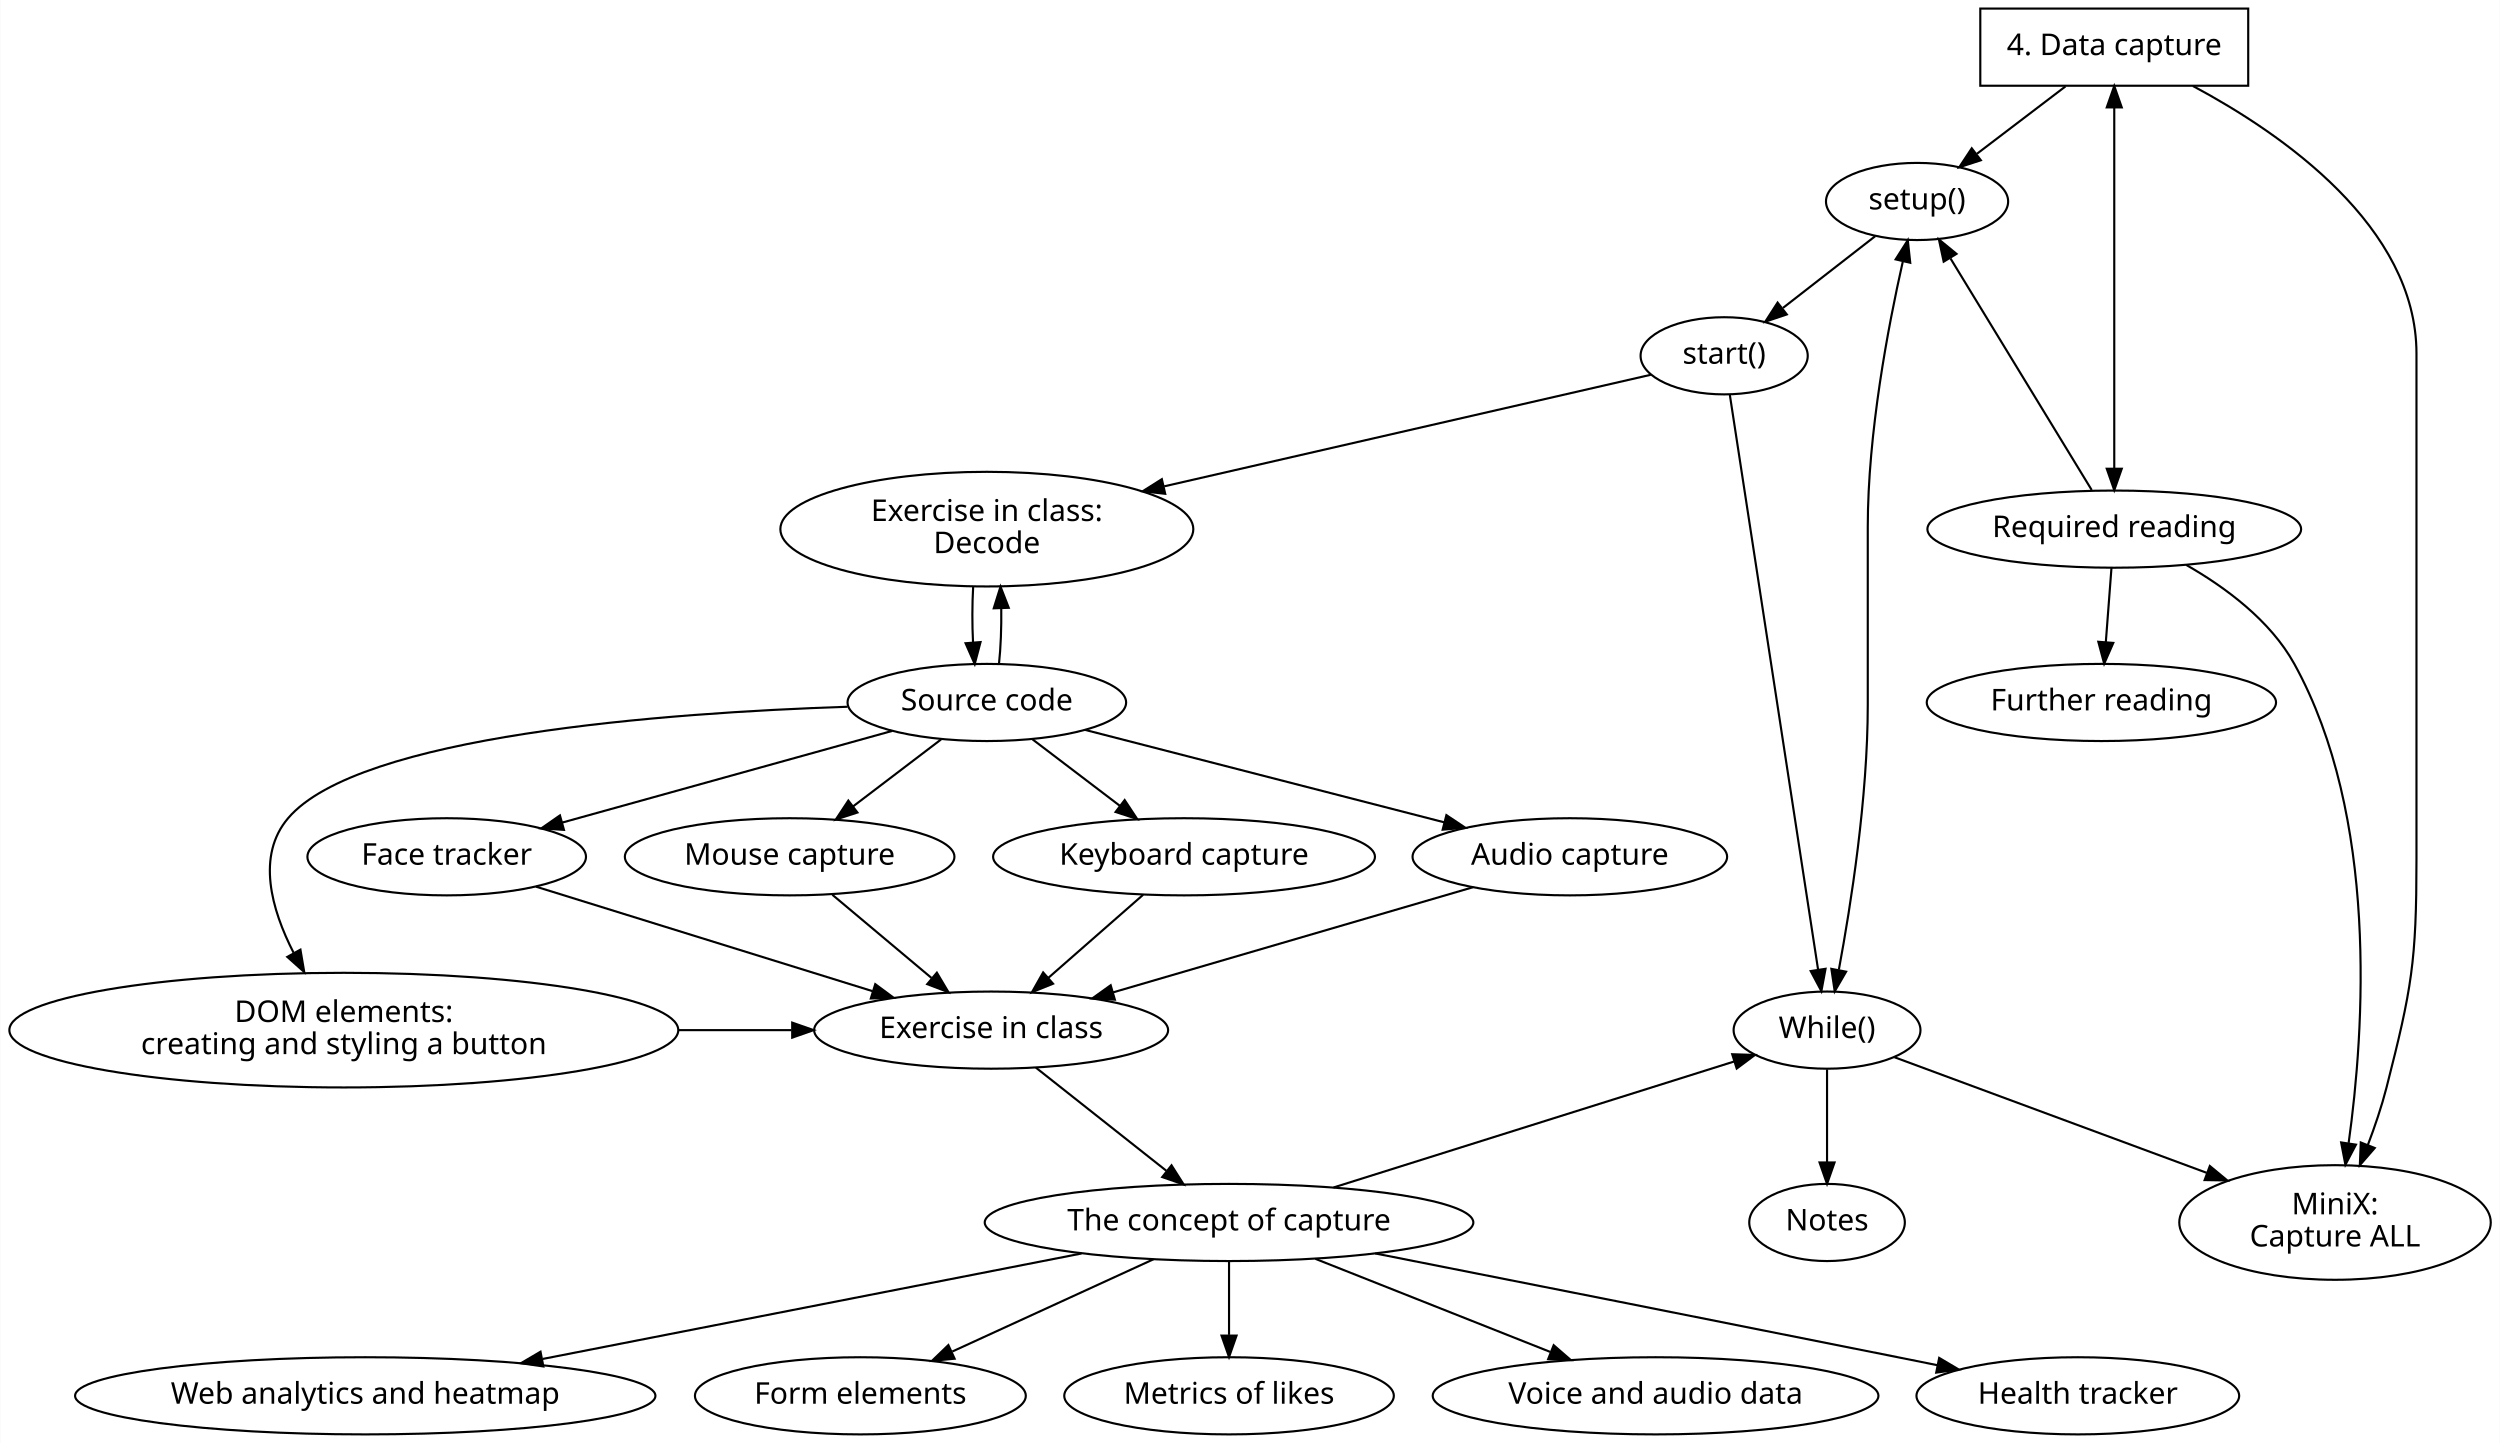
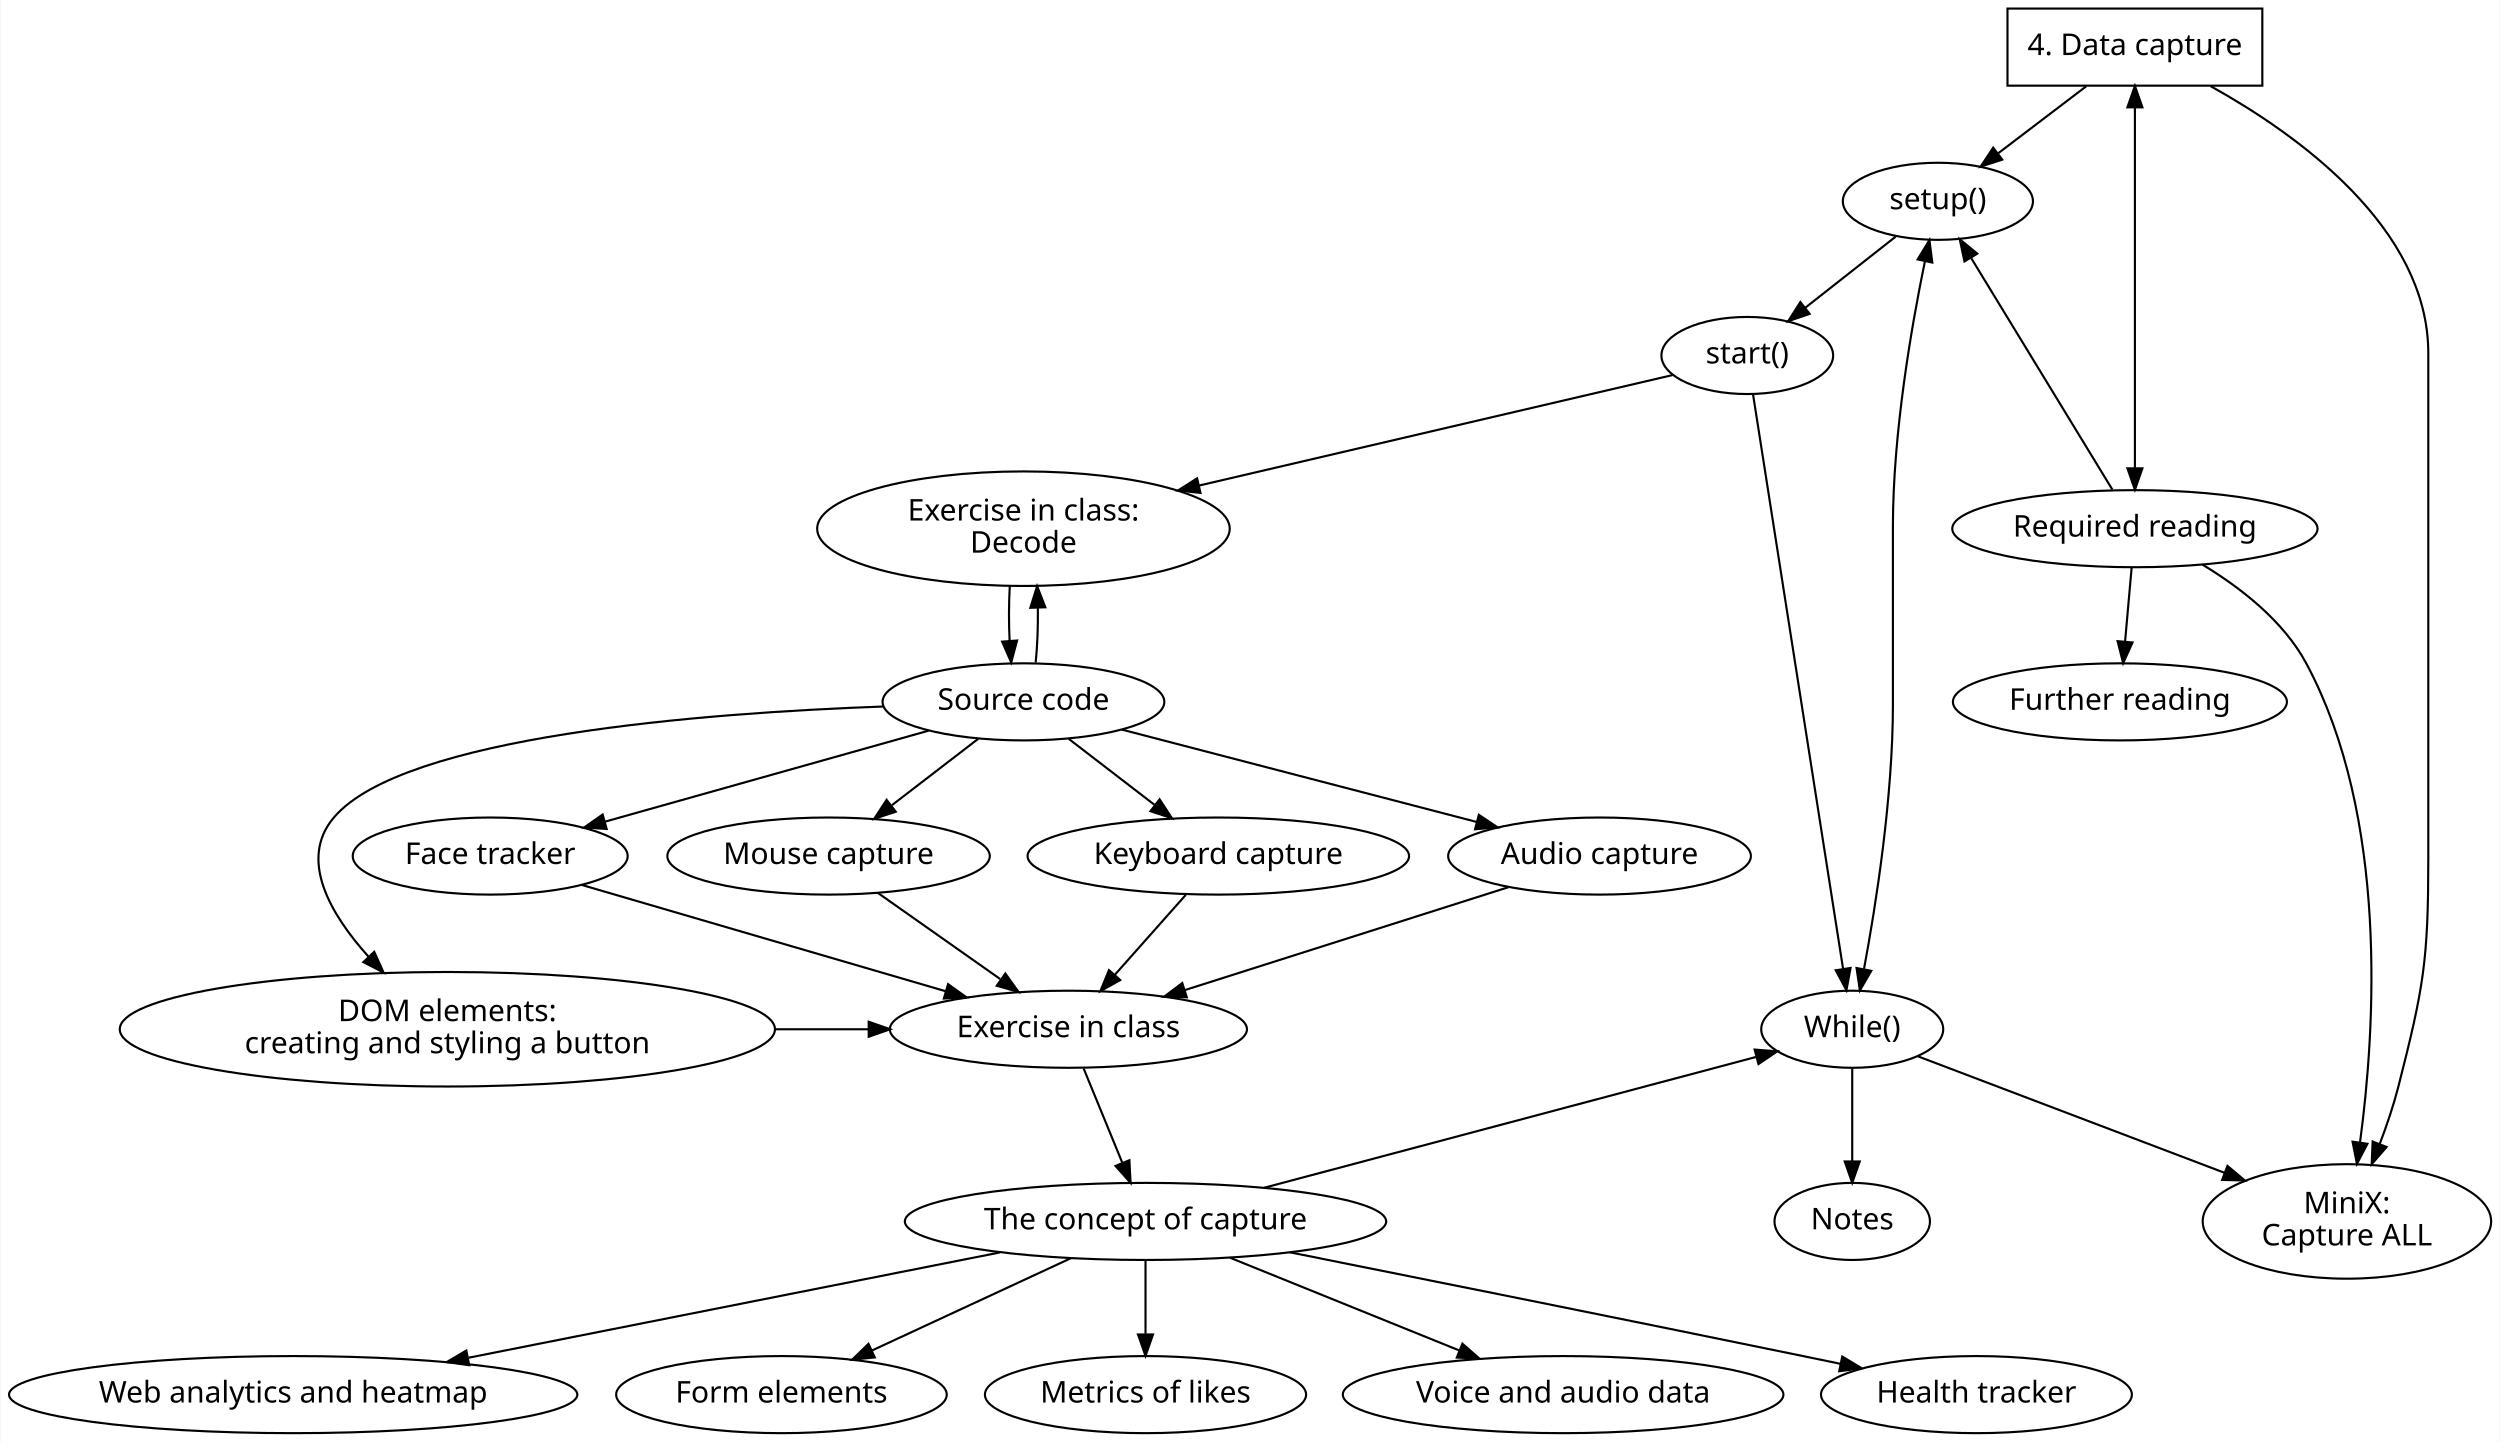
- <svg xmlns="http://www.w3.org/2000/svg" width="1166pt" height="673pt" viewBox="0.00 0.00 1166.10 673.22">
+ <svg xmlns="http://www.w3.org/2000/svg" width="1167pt" height="673pt" viewBox="0.00 0.00 1166.76 673.22">
  <g id="graph0" class="graph" transform="scale(1 1) rotate(0) translate(4 669.22)">
-     <polygon fill="white" stroke="none" points="-4,4 -4,-669.22 1162.1,-669.22 1162.1,4 -4,4" />
+     <polygon fill="white" stroke="transparent" points="-4,4 -4,-669.22 1162.76,-669.22 1162.76,4 -4,4" />
    <g id="node1" class="node">
-       <polygon fill="none" stroke="black" points="1044.77,-665.22 919.771,-665.22 919.771,-629.22 1044.77,-629.22 1044.77,-665.22" />
-       <text text-anchor="middle" x="982.271" y="-643.52" font-family="Hershey-Noailles-help-me" font-size="14.00">4. Data capture</text>
+       <polygon fill="none" stroke="black" points="1052.09,-665.22 933.09,-665.22 933.09,-629.22 1052.09,-629.22 1052.09,-665.22" />
+       <text text-anchor="middle" x="992.59" y="-643.52" font-family="Hershey-Noailles-help-me" font-size="14.00">4. Data capture</text>
    </g>
    <g id="node2" class="node">
-       <ellipse fill="none" stroke="black" cx="890.271" cy="-575.22" rx="42.494" ry="18" />
-       <text text-anchor="middle" x="890.271" y="-571.52" font-family="Hershey-Noailles-help-me" font-size="14.00">setup()</text>
+       <ellipse fill="none" stroke="black" cx="900.59" cy="-575.22" rx="44.39" ry="18" />
+       <text text-anchor="middle" x="900.59" y="-571.52" font-family="Hershey-Noailles-help-me" font-size="14.00">setup()</text>
    </g>
    <g id="edge1" class="edge">
-       <path fill="none" stroke="black" d="M959.529,-628.917C947.045,-619.418 931.46,-607.56 918.237,-597.499" />
-       <polygon fill="black" stroke="black" points="920.023,-594.46 909.945,-591.19 915.784,-600.031 920.023,-594.46" />
+       <path fill="none" stroke="black" d="M969.85,-628.92C957.45,-619.48 942,-607.73 928.83,-597.71" />
+       <polygon fill="black" stroke="black" points="930.65,-594.69 920.57,-591.42 926.41,-600.26 930.65,-594.69" />
    </g>
    <g id="node19" class="node">
-       <ellipse fill="none" stroke="black" cx="1085.27" cy="-98.87" rx="72.664" ry="26.741" />
-       <text text-anchor="middle" x="1085.27" y="-102.67" font-family="Hershey-Noailles-help-me" font-size="14.00">MiniX: </text>
-       <text text-anchor="middle" x="1085.27" y="-87.67" font-family="Hershey-Noailles-help-me" font-size="14.00">Capture ALL</text>
+       <ellipse fill="none" stroke="black" cx="1091.59" cy="-98.87" rx="67.35" ry="26.74" />
+       <text text-anchor="middle" x="1091.59" y="-102.67" font-family="Hershey-Noailles-help-me" font-size="14.00">MiniX: </text>
+       <text text-anchor="middle" x="1091.59" y="-87.67" font-family="Hershey-Noailles-help-me" font-size="14.00">Capture ALL</text>
    </g>
    <g id="edge8" class="edge">
-       <path fill="none" stroke="black" d="M1018.95,-629.104C1060.73,-606.775 1123.27,-563.455 1123.27,-504.22 1123.27,-504.22 1123.27,-504.22 1123.27,-268.48 1123.27,-220.634 1121.12,-208.096 1109.27,-161.74 1107.01,-152.9 1103.85,-143.608 1100.57,-134.991" />
-       <polygon fill="black" stroke="black" points="1103.79,-133.612 1096.85,-125.607 1097.28,-136.193 1103.79,-133.612" />
+       <path fill="none" stroke="black" d="M1027.87,-629.03C1068.46,-606.48 1129.59,-562.8 1129.59,-504.22 1129.59,-504.22 1129.59,-504.22 1129.59,-268.48 1129.59,-220.63 1127.44,-208.1 1115.59,-161.74 1113.33,-152.9 1110.17,-143.61 1106.89,-134.99" />
+       <polygon fill="black" stroke="black" points="1110.1,-133.61 1103.16,-125.61 1103.6,-136.19 1110.1,-133.61" />
    </g>
    <g id="node20" class="node">
-       <ellipse fill="none" stroke="black" cx="982.271" cy="-422.35" rx="87.185" ry="18" />
-       <text text-anchor="middle" x="982.271" y="-418.65" font-family="Hershey-Noailles-help-me" font-size="14.00">Required reading</text>
+       <ellipse fill="none" stroke="black" cx="992.59" cy="-422.35" rx="85.29" ry="18" />
+       <text text-anchor="middle" x="992.59" y="-418.65" font-family="Hershey-Noailles-help-me" font-size="14.00">Required reading</text>
    </g>
    <g id="edge6" class="edge">
-       <path fill="none" stroke="black" d="M982.271,-618.859C982.271,-576.031 982.271,-493.634 982.271,-450.77" />
-       <polygon fill="black" stroke="black" points="978.771,-619.102 982.271,-629.102 985.771,-619.102 978.771,-619.102" />
-       <polygon fill="black" stroke="black" points="985.771,-450.527 982.271,-440.527 978.771,-450.527 985.771,-450.527" />
+       <path fill="none" stroke="black" d="M992.59,-618.86C992.59,-576.03 992.59,-493.63 992.59,-450.77" />
+       <polygon fill="black" stroke="black" points="989.09,-619.1 992.59,-629.1 996.09,-619.1 989.09,-619.1" />
+       <polygon fill="black" stroke="black" points="996.09,-450.53 992.59,-440.53 989.09,-450.53 996.09,-450.53" />
    </g>
    <g id="node3" class="node">
-       <ellipse fill="none" stroke="black" cx="800.271" cy="-503.22" rx="38.993" ry="18" />
-       <text text-anchor="middle" x="800.271" y="-499.52" font-family="Hershey-Noailles-help-me" font-size="14.00">start()</text>
+       <ellipse fill="none" stroke="black" cx="811.59" cy="-503.22" rx="40.09" ry="18" />
+       <text text-anchor="middle" x="811.59" y="-499.52" font-family="Hershey-Noailles-help-me" font-size="14.00">start()</text>
    </g>
    <g id="edge2" class="edge">
-       <path fill="none" stroke="black" d="M870.742,-559.031C858.155,-549.241 841.604,-536.368 827.704,-525.558" />
-       <polygon fill="black" stroke="black" points="829.494,-522.516 819.452,-519.139 825.197,-528.041 829.494,-522.516" />
+       <path fill="none" stroke="black" d="M880.84,-558.69C868.45,-548.95 852.32,-536.26 838.74,-525.58" />
+       <polygon fill="black" stroke="black" points="840.7,-522.66 830.67,-519.23 836.37,-528.16 840.7,-522.66" />
    </g>
    <g id="node18" class="node">
-       <ellipse fill="none" stroke="black" cx="848.271" cy="-188.61" rx="43.592" ry="18" />
-       <text text-anchor="middle" x="848.271" y="-184.91" font-family="Hershey-Noailles-help-me" font-size="14.00">While()</text>
+       <ellipse fill="none" stroke="black" cx="860.59" cy="-188.61" rx="42.49" ry="18" />
+       <text text-anchor="middle" x="860.59" y="-184.91" font-family="Hershey-Noailles-help-me" font-size="14.00">While()</text>
    </g>
    <g id="edge7" class="edge">
-       <path fill="none" stroke="black" d="M883.589,-547.026C876.798,-516.963 867.271,-467.005 867.271,-423.35 867.271,-423.35 867.271,-423.35 867.271,-340.48 867.271,-296.983 859.4,-246.98 853.79,-216.864" />
-       <polygon fill="black" stroke="black" points="880.27,-548.207 885.944,-557.154 887.088,-546.621 880.27,-548.207" />
-       <polygon fill="black" stroke="black" points="857.165,-215.879 851.844,-206.718 850.29,-217.198 857.165,-215.879" />
+       <path fill="none" stroke="black" d="M894.49,-546.99C888.29,-516.9 879.59,-466.92 879.59,-423.35 879.59,-423.35 879.59,-423.35 879.59,-340.48 879.59,-296.98 871.72,-246.98 866.11,-216.86" />
+       <polygon fill="black" stroke="black" points="891.14,-548.08 896.64,-557.13 897.99,-546.62 891.14,-548.08" />
+       <polygon fill="black" stroke="black" points="869.48,-215.88 864.16,-206.72 862.61,-217.2 869.48,-215.88" />
    </g>
    <g id="node4" class="node">
-       <ellipse fill="none" stroke="black" cx="456.271" cy="-422.35" rx="96.333" ry="26.741" />
-       <text text-anchor="middle" x="456.271" y="-426.15" font-family="Hershey-Noailles-help-me" font-size="14.00">Exercise in class: </text>
-       <text text-anchor="middle" x="456.271" y="-411.15" font-family="Hershey-Noailles-help-me" font-size="14.00">Decode</text>
+       <ellipse fill="none" stroke="black" cx="473.59" cy="-422.35" rx="96.33" ry="26.74" />
+       <text text-anchor="middle" x="473.59" y="-426.15" font-family="Hershey-Noailles-help-me" font-size="14.00">Exercise in class: </text>
+       <text text-anchor="middle" x="473.59" y="-411.15" font-family="Hershey-Noailles-help-me" font-size="14.00">Decode</text>
    </g>
    <g id="edge3" class="edge">
-       <path fill="none" stroke="black" d="M766.029,-494.37C713.522,-482.331 611.586,-458.96 538.998,-442.317" />
-       <polygon fill="black" stroke="black" points="539.487,-438.839 528.958,-440.016 537.923,-445.662 539.487,-438.839" />
+       <path fill="none" stroke="black" d="M776.69,-494.08C724.9,-481.99 626.21,-458.96 555.51,-442.47" />
+       <polygon fill="black" stroke="black" points="556.26,-439.05 545.72,-440.18 554.67,-445.86 556.26,-439.05" />
    </g>
    <g id="edge27" class="edge">
-       <path fill="none" stroke="black" d="M802.92,-484.968C810.853,-433.301 834.465,-279.525 844.103,-216.753" />
-       <polygon fill="black" stroke="black" points="847.571,-217.225 845.63,-206.809 840.653,-216.162 847.571,-217.225" />
+       <path fill="none" stroke="black" d="M814.29,-484.97C822.39,-433.3 846.49,-279.52 856.33,-216.75" />
+       <polygon fill="black" stroke="black" points="859.8,-217.23 857.89,-206.81 852.89,-216.15 859.8,-217.23" />
    </g>
    <g id="node5" class="node">
-       <ellipse fill="none" stroke="black" cx="456.271" cy="-341.48" rx="64.989" ry="18" />
-       <text text-anchor="middle" x="456.271" y="-337.78" font-family="Hershey-Noailles-help-me" font-size="14.00">Source code</text>
+       <ellipse fill="none" stroke="black" cx="473.59" cy="-341.48" rx="65.79" ry="18" />
+       <text text-anchor="middle" x="473.59" y="-337.78" font-family="Hershey-Noailles-help-me" font-size="14.00">Source code</text>
    </g>
    <g id="edge4" class="edge">
-       <path fill="none" stroke="black" d="M449.891,-395.525C449.419,-387.186 449.398,-377.921 449.827,-369.498" />
-       <polygon fill="black" stroke="black" points="453.326,-369.653 450.612,-359.412 446.347,-369.11 453.326,-369.653" />
+       <path fill="none" stroke="black" d="M467.21,-395.53C466.74,-387.31 466.72,-378.2 467.13,-369.88" />
+       <polygon fill="black" stroke="black" points="470.62,-370.13 467.88,-359.89 463.64,-369.6 470.62,-370.13" />
    </g>
    <g id="edge5" class="edge">
-       <path fill="none" stroke="black" d="M461.929,-359.412C462.766,-367.056 463.122,-376.395 462.996,-385.48" />
-       <polygon fill="black" stroke="black" points="459.496,-385.411 462.65,-395.525 466.492,-385.652 459.496,-385.411" />
+       <path fill="none" stroke="black" d="M479.3,-359.89C480.09,-367.41 480.43,-376.49 480.32,-385.35" />
+       <polygon fill="black" stroke="black" points="476.81,-385.41 479.97,-395.53 483.81,-385.65 476.81,-385.41" />
    </g>
    <g id="node6" class="node">
-       <ellipse fill="none" stroke="black" cx="156.271" cy="-188.61" rx="156.042" ry="26.741" />
-       <text text-anchor="middle" x="156.271" y="-192.41" font-family="Hershey-Noailles-help-me" font-size="14.00">DOM elements:</text>
-       <text text-anchor="middle" x="156.271" y="-177.41" font-family="Hershey-Noailles-help-me" font-size="14.00"> creating and styling a button</text>
+       <ellipse fill="none" stroke="black" cx="204.59" cy="-188.61" rx="152.97" ry="26.74" />
+       <text text-anchor="middle" x="204.59" y="-192.41" font-family="Hershey-Noailles-help-me" font-size="14.00">DOM elements:</text>
+       <text text-anchor="middle" x="204.59" y="-177.41" font-family="Hershey-Noailles-help-me" font-size="14.00"> creating and styling a button</text>
    </g>
    <g id="edge11" class="edge">
-       <path fill="none" stroke="black" d="M391.327,-339.485C306,-336.644 163.102,-326.081 130.271,-287.48 115.454,-270.06 122.408,-245.075 132.833,-224.71" />
-       <polygon fill="black" stroke="black" points="136.026,-226.167 137.801,-215.721 129.9,-222.78 136.026,-226.167" />
+       <path fill="none" stroke="black" d="M408.36,-339.32C323.95,-336.29 183.85,-325.49 151.59,-287.48 135.07,-268.02 149.72,-242.58 167.76,-222.51" />
+       <polygon fill="black" stroke="black" points="170.44,-224.77 174.79,-215.11 165.36,-219.95 170.44,-224.77" />
    </g>
    <g id="node7" class="node">
-       <ellipse fill="none" stroke="black" cx="364.271" cy="-269.48" rx="76.887" ry="18" />
-       <text text-anchor="middle" x="364.271" y="-265.78" font-family="Hershey-Noailles-help-me" font-size="14.00">Mouse capture</text>
+       <ellipse fill="none" stroke="black" cx="382.59" cy="-269.48" rx="75.29" ry="18" />
+       <text text-anchor="middle" x="382.59" y="-265.78" font-family="Hershey-Noailles-help-me" font-size="14.00">Mouse capture</text>
    </g>
    <g id="edge12" class="edge">
-       <path fill="none" stroke="black" d="M434.933,-324.245C422.712,-314.947 407.195,-303.14 393.817,-292.961" />
-       <polygon fill="black" stroke="black" points="395.889,-290.14 385.811,-286.87 391.65,-295.711 395.889,-290.14" />
+       <path fill="none" stroke="black" d="M452.48,-324.24C440.51,-315.03 425.34,-303.36 412.19,-293.25" />
+       <polygon fill="black" stroke="black" points="413.96,-290.19 403.89,-286.87 409.69,-295.74 413.96,-290.19" />
    </g>
    <g id="node8" class="node">
-       <ellipse fill="none" stroke="black" cx="548.271" cy="-269.48" rx="89.084" ry="18" />
-       <text text-anchor="middle" x="548.271" y="-265.78" font-family="Hershey-Noailles-help-me" font-size="14.00">Keyboard capture</text>
+       <ellipse fill="none" stroke="black" cx="564.59" cy="-269.48" rx="89.08" ry="18" />
+       <text text-anchor="middle" x="564.59" y="-265.78" font-family="Hershey-Noailles-help-me" font-size="14.00">Keyboard capture</text>
    </g>
    <g id="edge13" class="edge">
-       <path fill="none" stroke="black" d="M477.608,-324.245C489.741,-315.014 505.123,-303.31 518.436,-293.181" />
-       <polygon fill="black" stroke="black" points="520.571,-295.954 526.41,-287.114 516.332,-290.383 520.571,-295.954" />
+       <path fill="none" stroke="black" d="M494.69,-324.24C506.58,-315.1 521.62,-303.53 534.7,-293.47" />
+       <polygon fill="black" stroke="black" points="537.17,-295.98 542.96,-287.11 532.9,-290.44 537.17,-295.98" />
    </g>
    <g id="node9" class="node">
-       <ellipse fill="none" stroke="black" cx="728.271" cy="-269.48" rx="73.387" ry="18" />
-       <text text-anchor="middle" x="728.271" y="-265.78" font-family="Hershey-Noailles-help-me" font-size="14.00">Audio capture</text>
+       <ellipse fill="none" stroke="black" cx="742.59" cy="-269.48" rx="70.69" ry="18" />
+       <text text-anchor="middle" x="742.59" y="-265.78" font-family="Hershey-Noailles-help-me" font-size="14.00">Audio capture</text>
    </g>
    <g id="edge14" class="edge">
-       <path fill="none" stroke="black" d="M502.104,-328.685C548.234,-316.813 619.555,-298.459 669.748,-285.541" />
-       <polygon fill="black" stroke="black" points="670.679,-288.916 679.491,-283.034 668.934,-282.137 670.679,-288.916" />
+       <path fill="none" stroke="black" d="M519.53,-328.53C565.29,-316.62 635.68,-298.3 685.12,-285.43" />
+       <polygon fill="black" stroke="black" points="686.23,-288.76 695.03,-282.86 684.47,-281.99 686.23,-288.76" />
    </g>
    <g id="node10" class="node">
-       <ellipse fill="none" stroke="black" cx="204.271" cy="-269.48" rx="64.989" ry="18" />
-       <text text-anchor="middle" x="204.271" y="-265.78" font-family="Hershey-Noailles-help-me" font-size="14.00">Face tracker</text>
+       <ellipse fill="none" stroke="black" cx="224.59" cy="-269.48" rx="64.19" ry="18" />
+       <text text-anchor="middle" x="224.59" y="-265.78" font-family="Hershey-Noailles-help-me" font-size="14.00">Face tracker</text>
    </g>
    <g id="edge15" class="edge">
-       <path fill="none" stroke="black" d="M412.087,-328.207C369.216,-316.298 304.08,-298.205 258.18,-285.455" />
-       <polygon fill="black" stroke="black" points="258.975,-282.044 248.403,-282.739 257.102,-288.788 258.975,-282.044" />
+       <path fill="none" stroke="black" d="M429.36,-328.05C387.13,-316.18 323.43,-298.27 278.31,-285.58" />
+       <polygon fill="black" stroke="black" points="278.98,-282.14 268.41,-282.8 277.09,-288.87 278.98,-282.14" />
    </g>
    <g id="node11" class="node">
-       <ellipse fill="none" stroke="black" cx="458.271" cy="-188.61" rx="82.585" ry="18" />
-       <text text-anchor="middle" x="458.271" y="-184.91" font-family="Hershey-Noailles-help-me" font-size="14.00">Exercise in class</text>
+       <ellipse fill="none" stroke="black" cx="494.59" cy="-188.61" rx="83.39" ry="18" />
+       <text text-anchor="middle" x="494.59" y="-184.91" font-family="Hershey-Noailles-help-me" font-size="14.00">Exercise in class</text>
    </g>
    <g id="edge16" class="edge">
-       <path fill="none" stroke="black" d="M312.579,-188.61C330.102,-188.61 347.625,-188.61 365.148,-188.61" />
-       <polygon fill="black" stroke="black" points="365.466,-192.11 375.466,-188.61 365.465,-185.11 365.466,-192.11" />
+       <path fill="none" stroke="black" d="M357.52,-188.61C372.09,-188.61 386.67,-188.61 401.24,-188.61" />
+       <polygon fill="black" stroke="black" points="401.33,-192.11 411.33,-188.61 401.33,-185.11 401.33,-192.11" />
    </g>
    <g id="edge17" class="edge">
-       <path fill="none" stroke="black" d="M384.206,-251.754C397.665,-240.461 415.617,-225.398 430.476,-212.931" />
-       <polygon fill="black" stroke="black" points="432.953,-215.421 438.364,-206.312 428.454,-210.059 432.953,-215.421" />
+       <path fill="none" stroke="black" d="M405.52,-252.33C422.02,-240.71 444.49,-224.89 462.73,-212.05" />
+       <polygon fill="black" stroke="black" points="465.14,-214.63 471.3,-206.01 461.11,-208.91 465.14,-214.63" />
    </g>
    <g id="edge18" class="edge">
-       <path fill="none" stroke="black" d="M529.184,-251.754C516.297,-240.461 499.109,-225.398 484.883,-212.931" />
-       <polygon fill="black" stroke="black" points="487.157,-210.271 477.33,-206.312 482.544,-215.535 487.157,-210.271" />
+       <path fill="none" stroke="black" d="M549.4,-251.37C539.7,-240.44 526.98,-226.1 516.23,-214" />
+       <polygon fill="black" stroke="black" points="518.76,-211.58 509.51,-206.42 513.53,-216.22 518.76,-211.58" />
    </g>
    <g id="edge19" class="edge">
-       <path fill="none" stroke="black" d="M683.079,-255.279C636.916,-241.795 565.114,-220.82 515.12,-206.217" />
-       <polygon fill="black" stroke="black" points="516.007,-202.829 505.426,-203.385 514.044,-209.549 516.007,-202.829" />
+       <path fill="none" stroke="black" d="M700.24,-255.01C658.48,-241.73 594.48,-221.38 548.98,-206.91" />
+       <polygon fill="black" stroke="black" points="549.87,-203.52 539.28,-203.82 547.75,-210.19 549.87,-203.52" />
    </g>
    <g id="edge20" class="edge">
-       <path fill="none" stroke="black" d="M245.929,-255.545C288.764,-242.244 355.705,-221.458 402.958,-206.785" />
-       <polygon fill="black" stroke="black" points="404.214,-210.06 412.727,-203.752 402.138,-203.375 404.214,-210.06" />
+       <path fill="none" stroke="black" d="M267.37,-255.98C313.23,-242.59 386.3,-221.24 437.15,-206.39" />
+       <polygon fill="black" stroke="black" points="438.39,-209.67 447.01,-203.51 436.43,-202.95 438.39,-209.67" />
    </g>
    <g id="node12" class="node">
-       <ellipse fill="none" stroke="black" cx="569.271" cy="-98.87" rx="113.98" ry="18" />
-       <text text-anchor="middle" x="569.271" y="-95.17" font-family="Hershey-Noailles-help-me" font-size="14.00">The concept of capture</text>
+       <ellipse fill="none" stroke="black" cx="530.59" cy="-98.87" rx="112.38" ry="18" />
+       <text text-anchor="middle" x="530.59" y="-95.17" font-family="Hershey-Noailles-help-me" font-size="14.00">The concept of capture</text>
    </g>
    <g id="edge21" class="edge">
-       <path fill="none" stroke="black" d="M479.149,-171.107C496.326,-157.529 520.871,-138.128 540.009,-123" />
-       <polygon fill="black" stroke="black" points="542.434,-125.545 548.109,-116.598 538.093,-120.053 542.434,-125.545" />
+       <path fill="none" stroke="black" d="M501.7,-170.28C506.86,-157.7 513.94,-140.46 519.79,-126.18" />
+       <polygon fill="black" stroke="black" points="523.06,-127.45 523.61,-116.87 516.58,-124.79 523.06,-127.45" />
    </g>
    <g id="node13" class="node">
-       <ellipse fill="none" stroke="black" cx="166.271" cy="-18" rx="135.376" ry="18" />
-       <text text-anchor="middle" x="166.271" y="-14.3" font-family="Hershey-Noailles-help-me" font-size="14.00">Web analytics and heatmap</text>
+       <ellipse fill="none" stroke="black" cx="132.59" cy="-18" rx="132.68" ry="18" />
+       <text text-anchor="middle" x="132.59" y="-14.3" font-family="Hershey-Noailles-help-me" font-size="14.00">Web analytics and heatmap</text>
    </g>
    <g id="edge22" class="edge">
-       <path fill="none" stroke="black" d="M500.45,-84.401C430.885,-70.787 323.338,-49.739 249.132,-35.217" />
-       <polygon fill="black" stroke="black" points="249.376,-31.698 238.89,-33.212 248.032,-38.568 249.376,-31.698" />
+       <path fill="none" stroke="black" d="M462.62,-84.4C393.92,-70.79 287.71,-49.74 214.42,-35.22" />
+       <polygon fill="black" stroke="black" points="214.8,-31.72 204.31,-33.21 213.44,-38.59 214.8,-31.72" />
    </g>
    <g id="node14" class="node">
-       <ellipse fill="none" stroke="black" cx="397.271" cy="-18" rx="77.187" ry="18" />
-       <text text-anchor="middle" x="397.271" y="-14.3" font-family="Hershey-Noailles-help-me" font-size="14.00">Form elements</text>
+       <ellipse fill="none" stroke="black" cx="360.59" cy="-18" rx="77.19" ry="18" />
+       <text text-anchor="middle" x="360.59" y="-14.3" font-family="Hershey-Noailles-help-me" font-size="14.00">Form elements</text>
    </g>
    <g id="edge23" class="edge">
-       <path fill="none" stroke="black" d="M534.049,-81.719C506.852,-69.248 469.1,-51.937 440.146,-38.66" />
-       <polygon fill="black" stroke="black" points="441.241,-35.312 430.692,-34.325 438.323,-41.675 441.241,-35.312" />
+       <path fill="none" stroke="black" d="M495.78,-81.72C468.9,-69.25 431.58,-51.94 402.97,-38.66" />
+       <polygon fill="black" stroke="black" points="404.17,-35.36 393.62,-34.33 401.22,-41.71 404.17,-35.36" />
    </g>
    <g id="node15" class="node">
-       <ellipse fill="none" stroke="black" cx="569.271" cy="-18" rx="76.887" ry="18" />
-       <text text-anchor="middle" x="569.271" y="-14.3" font-family="Hershey-Noailles-help-me" font-size="14.00">Metrics of likes</text>
+       <ellipse fill="none" stroke="black" cx="530.59" cy="-18" rx="74.99" ry="18" />
+       <text text-anchor="middle" x="530.59" y="-14.3" font-family="Hershey-Noailles-help-me" font-size="14.00">Metrics of likes</text>
    </g>
    <g id="edge24" class="edge">
-       <path fill="none" stroke="black" d="M569.271,-80.756C569.271,-70.731 569.271,-57.836 569.271,-46.425" />
-       <polygon fill="black" stroke="black" points="572.771,-46.08 569.271,-36.08 565.771,-46.08 572.771,-46.08" />
+       <path fill="none" stroke="black" d="M530.59,-80.76C530.59,-70.73 530.59,-57.84 530.59,-46.42" />
+       <polygon fill="black" stroke="black" points="534.09,-46.08 530.59,-36.08 527.09,-46.08 534.09,-46.08" />
    </g>
    <g id="node16" class="node">
-       <ellipse fill="none" stroke="black" cx="768.271" cy="-18" rx="103.982" ry="18" />
-       <text text-anchor="middle" x="768.271" y="-14.3" font-family="Hershey-Noailles-help-me" font-size="14.00">Voice and audio data</text>
+       <ellipse fill="none" stroke="black" cx="725.59" cy="-18" rx="102.88" ry="18" />
+       <text text-anchor="middle" x="725.59" y="-14.3" font-family="Hershey-Noailles-help-me" font-size="14.00">Voice and audio data</text>
    </g>
    <g id="edge25" class="edge">
-       <path fill="none" stroke="black" d="M609.541,-81.909C641.172,-69.373 685.358,-51.861 719.08,-38.496" />
-       <polygon fill="black" stroke="black" points="720.732,-41.606 728.739,-34.668 718.153,-35.098 720.732,-41.606" />
+       <path fill="none" stroke="black" d="M570.05,-81.91C600.94,-69.41 644.06,-51.98 677.06,-38.63" />
+       <polygon fill="black" stroke="black" points="678.56,-41.8 686.52,-34.8 675.94,-35.31 678.56,-41.8" />
    </g>
    <g id="node17" class="node">
-       <ellipse fill="none" stroke="black" cx="965.271" cy="-18" rx="75.287" ry="18" />
-       <text text-anchor="middle" x="965.271" y="-14.3" font-family="Hershey-Noailles-help-me" font-size="14.00">Health tracker</text>
+       <ellipse fill="none" stroke="black" cx="918.59" cy="-18" rx="72.59" ry="18" />
+       <text text-anchor="middle" x="918.59" y="-14.3" font-family="Hershey-Noailles-help-me" font-size="14.00">Health tracker</text>
    </g>
    <g id="edge26" class="edge">
-       <path fill="none" stroke="black" d="M637.453,-84.429C700.671,-71.948 797.345,-52.814 881.271,-36 887.302,-34.792 893.577,-33.53 899.858,-32.264" />
-       <polygon fill="black" stroke="black" points="900.59,-35.687 909.7,-30.278 899.206,-28.825 900.59,-35.687" />
+       <path fill="none" stroke="black" d="M598,-84.45C660.22,-72.02 755.18,-52.95 837.59,-36 843.27,-34.83 849.17,-33.61 855.08,-32.38" />
+       <polygon fill="black" stroke="black" points="855.93,-35.78 865.01,-30.31 854.51,-28.92 855.93,-35.78" />
    </g>
    <g id="edge28" class="edge">
-       <path fill="none" stroke="black" d="M618.046,-115.209C670.875,-131.823 754.362,-158.078 804.955,-173.988" />
-       <polygon fill="black" stroke="black" points="804.027,-177.365 814.617,-177.027 806.127,-170.688 804.027,-177.365" />
+       <path fill="none" stroke="black" d="M586,-114.6C650.58,-131.77 756.02,-159.81 815.7,-175.68" />
+       <polygon fill="black" stroke="black" points="815.02,-179.12 825.58,-178.3 816.82,-172.35 815.02,-179.12" />
    </g>
    <g id="edge30" class="edge">
-       <path fill="none" stroke="black" d="M879.742,-175.959C916.772,-162.25 979.069,-139.187 1025.39,-122.038" />
-       <polygon fill="black" stroke="black" points="1026.86,-125.228 1035.02,-118.474 1024.43,-118.663 1026.86,-125.228" />
+       <path fill="none" stroke="black" d="M891.26,-175.96C927.7,-162.12 989.23,-138.75 1034.51,-121.55" />
+       <polygon fill="black" stroke="black" points="1035.81,-124.8 1043.91,-117.98 1033.32,-118.26 1035.81,-124.8" />
    </g>
    <g id="node22" class="node">
-       <ellipse fill="none" stroke="black" cx="848.271" cy="-98.87" rx="36.294" ry="18" />
-       <text text-anchor="middle" x="848.271" y="-95.17" font-family="Hershey-Noailles-help-me" font-size="14.00">Notes</text>
+       <ellipse fill="none" stroke="black" cx="860.59" cy="-98.87" rx="36.29" ry="18" />
+       <text text-anchor="middle" x="860.59" y="-95.17" font-family="Hershey-Noailles-help-me" font-size="14.00">Notes</text>
    </g>
    <g id="edge29" class="edge">
-       <path fill="none" stroke="black" d="M848.271,-170.276C848.271,-157.938 848.271,-141.116 848.271,-127.009" />
-       <polygon fill="black" stroke="black" points="851.771,-126.87 848.271,-116.87 844.771,-126.87 851.771,-126.87" />
+       <path fill="none" stroke="black" d="M860.59,-170.28C860.59,-157.94 860.59,-141.12 860.59,-127.01" />
+       <polygon fill="black" stroke="black" points="864.09,-126.87 860.59,-116.87 857.09,-126.87 864.09,-126.87" />
    </g>
    <g id="edge10" class="edge">
-       <path fill="none" stroke="black" d="M971.745,-440.611C955.6,-467.087 924.626,-517.882 905.867,-548.644" />
-       <polygon fill="black" stroke="black" points="902.686,-547.138 900.468,-557.498 908.662,-550.783 902.686,-547.138" />
+       <path fill="none" stroke="black" d="M982.06,-440.61C965.92,-467.09 934.94,-517.88 916.18,-548.64" />
+       <polygon fill="black" stroke="black" points="913,-547.14 910.79,-557.5 918.98,-550.78 913,-547.14" />
    </g>
    <g id="edge9" class="edge">
-       <path fill="none" stroke="black" d="M1015.87,-405.637C1034.06,-395.243 1055.06,-379.775 1066.27,-359.48 1105.61,-288.233 1099,-188.749 1091.63,-136.017" />
-       <polygon fill="black" stroke="black" points="1095.04,-135.183 1090.11,-125.808 1088.12,-136.215 1095.04,-135.183" />
+       <path fill="none" stroke="black" d="M1024.21,-405.51C1041.64,-394.99 1061.87,-379.44 1072.59,-359.48 1111.09,-287.78 1104.82,-188.48 1097.72,-135.9" />
+       <polygon fill="black" stroke="black" points="1101.15,-135.12 1096.26,-125.72 1094.22,-136.11 1101.15,-135.12" />
    </g>
    <g id="node21" class="node">
-       <ellipse fill="none" stroke="black" cx="976.271" cy="-341.48" rx="81.486" ry="18" />
-       <text text-anchor="middle" x="976.271" y="-337.78" font-family="Hershey-Noailles-help-me" font-size="14.00">Further reading</text>
+       <ellipse fill="none" stroke="black" cx="985.59" cy="-341.48" rx="77.99" ry="18" />
+       <text text-anchor="middle" x="985.59" y="-337.78" font-family="Hershey-Noailles-help-me" font-size="14.00">Further reading</text>
    </g>
    <g id="edge31" class="edge">
-       <path fill="none" stroke="black" d="M980.969,-404.237C980.198,-394.108 979.205,-381.05 978.33,-369.552" />
-       <polygon fill="black" stroke="black" points="981.819,-369.266 977.57,-359.56 974.839,-369.797 981.819,-369.266" />
+       <path fill="none" stroke="black" d="M991.07,-404.24C990.17,-394.11 989.01,-381.05 987.99,-369.55" />
+       <polygon fill="black" stroke="black" points="991.47,-369.21 987.1,-359.56 984.5,-369.83 991.47,-369.21" />
    </g>
  </g>
</svg>
